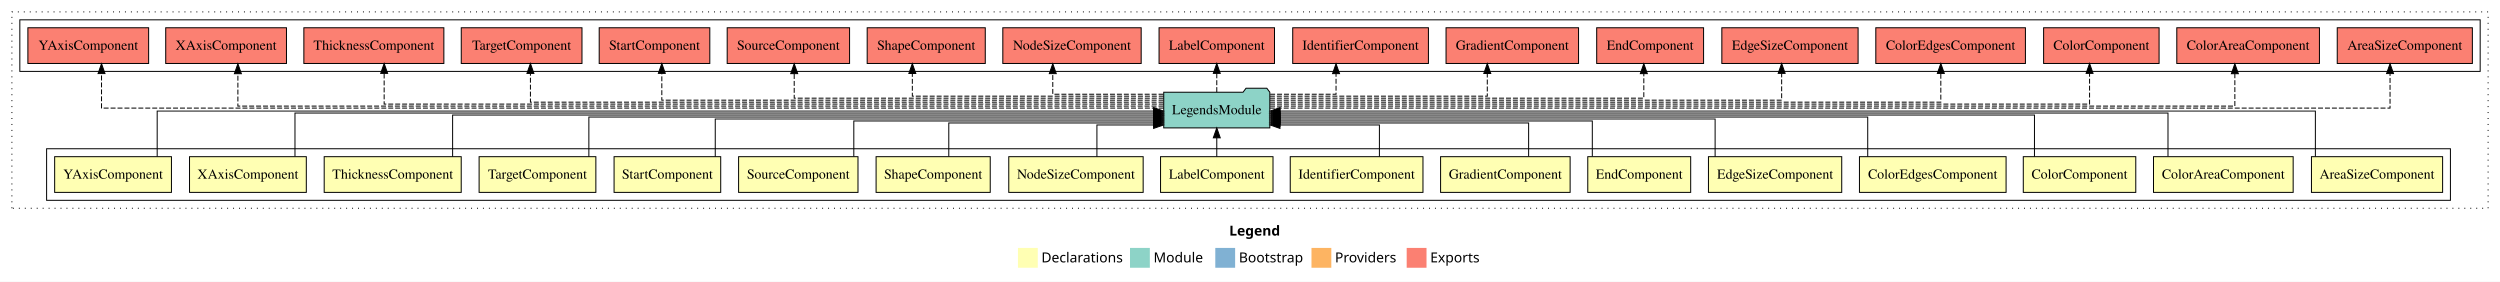
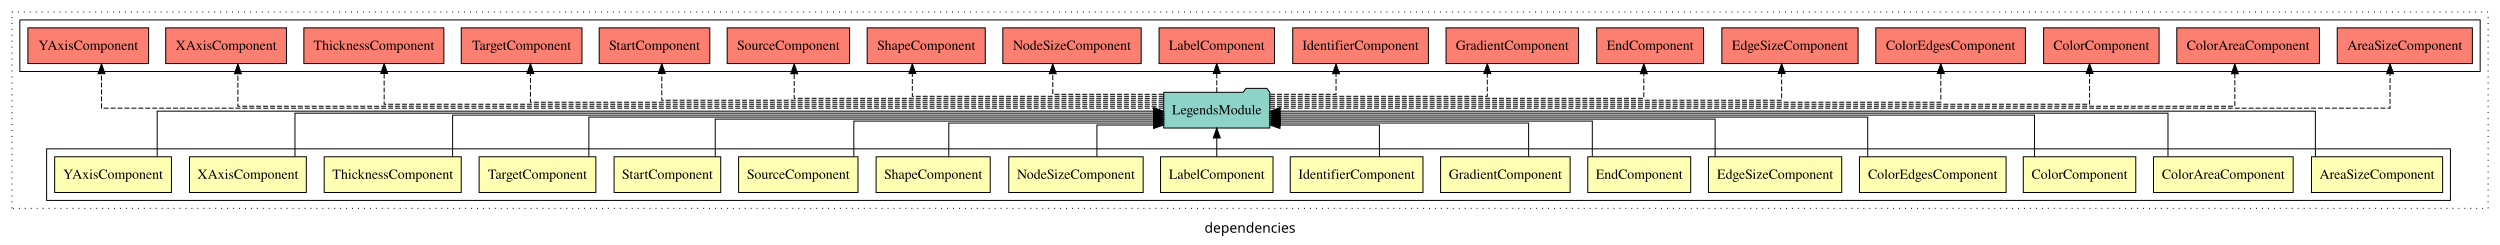
- <svg xmlns="http://www.w3.org/2000/svg" width="2521pt" height="284pt" viewBox="0.00 0.00 2521.00 284.00">
-   <g id="graph0" class="graph" transform="scale(1 1) rotate(0) translate(4 280)">
-     <polygon fill="white" stroke="transparent" points="-4,4 -4,-280 2517,-280 2517,4 -4,4" />
-     <text text-anchor="start" x="1235.51" y="-42.4" font-family="sans-serif" font-weight="bold" font-size="14.00">Legend</text>
-     <polygon fill="#ffffb3" stroke="transparent" points="1022.5,-10 1022.5,-30 1042.5,-30 1042.5,-10 1022.5,-10" />
-     <text text-anchor="start" x="1046.13" y="-15.4" font-family="sans-serif" font-size="14.00">  Declarations</text>
-     <polygon fill="#8dd3c7" stroke="transparent" points="1135.5,-10 1135.5,-30 1155.5,-30 1155.5,-10 1135.5,-10" />
-     <text text-anchor="start" x="1159.23" y="-15.4" font-family="sans-serif" font-size="14.00">  Module</text>
-     <polygon fill="#80b1d3" stroke="transparent" points="1221.5,-10 1221.5,-30 1241.5,-30 1241.5,-10 1221.5,-10" />
-     <text text-anchor="start" x="1245.28" y="-15.4" font-family="sans-serif" font-size="14.00">  Bootstrap</text>
-     <polygon fill="#fdb462" stroke="transparent" points="1318.5,-10 1318.5,-30 1338.5,-30 1338.5,-10 1318.5,-10" />
-     <text text-anchor="start" x="1342.17" y="-15.4" font-family="sans-serif" font-size="14.00">  Providers</text>
-     <polygon fill="#fb8072" stroke="transparent" points="1414.5,-10 1414.5,-30 1434.5,-30 1434.5,-10 1414.5,-10" />
-     <text text-anchor="start" x="1438.23" y="-15.4" font-family="sans-serif" font-size="14.00">  Exports</text>
+ <svg xmlns="http://www.w3.org/2000/svg" width="2521pt" height="247pt" viewBox="0.00 0.00 2521.00 246.80">
+   <g id="graph0" class="graph" transform="scale(1 1) rotate(0) translate(4 242.8)">
+     <polygon fill="white" stroke="transparent" points="-4,4 -4,-242.8 2517,-242.8 2517,4 -4,4" />
+     <text text-anchor="middle" x="1256.5" y="-8.2" font-family="sans-serif" font-size="14.00">dependencies</text>
    <g id="clust1" class="cluster">
-       <polygon fill="none" stroke="black" stroke-dasharray="1,5" points="8,-70 8,-268 2505,-268 2505,-70 8,-70" />
+       <polygon fill="none" stroke="black" stroke-dasharray="1,5" points="8,-32.8 8,-230.8 2505,-230.8 2505,-32.8 8,-32.8" />
+     </g>
+     <g id="clust2" class="cluster">
+       <polygon fill="none" stroke="black" points="43,-40.8 43,-92.8 2467,-92.8 2467,-40.8 43,-40.8" />
    </g>
    <g id="clust21" class="cluster">
-       <polygon fill="none" stroke="black" points="16,-208 16,-260 2497,-260 2497,-208 16,-208" />
-     </g>
-     <g id="clust2" class="cluster">
-       <polygon fill="none" stroke="black" points="43,-78 43,-130 2467,-130 2467,-78 43,-78" />
+       <polygon fill="none" stroke="black" points="16,-170.8 16,-222.8 2497,-222.8 2497,-170.8 16,-170.8" />
    </g>
    <g id="node1" class="node">
-       <polygon fill="#ffffb3" stroke="black" points="2459.13,-122 2326.87,-122 2326.87,-86 2459.13,-86 2459.13,-122" />
-       <text text-anchor="middle" x="2393" y="-99.8" font-family="Times,serif" font-size="14.00">AreaSizeComponent</text>
+       <polygon fill="#ffffb3" stroke="black" points="2459.13,-84.8 2326.87,-84.8 2326.87,-48.8 2459.13,-48.8 2459.13,-84.8" />
+       <text text-anchor="middle" x="2393" y="-62.6" font-family="Times,serif" font-size="14.00">AreaSizeComponent</text>
    </g>
    <g id="node18" class="node">
-       <polygon fill="#8dd3c7" stroke="black" points="1276.48,-187 1273.48,-191 1252.48,-191 1249.48,-187 1169.52,-187 1169.52,-151 1276.48,-151 1276.48,-187" />
-       <text text-anchor="middle" x="1223" y="-164.8" font-family="Times,serif" font-size="14.00">LegendsModule</text>
+       <polygon fill="#8dd3c7" stroke="black" points="1276.48,-149.8 1273.48,-153.8 1252.48,-153.8 1249.48,-149.8 1169.52,-149.8 1169.52,-113.8 1276.48,-113.8 1276.48,-149.8" />
+       <text text-anchor="middle" x="1223" y="-127.6" font-family="Times,serif" font-size="14.00">LegendsModule</text>
    </g>
    <g id="edge1" class="edge">
-       <path fill="none" stroke="black" d="M2330.82,-122.17C2330.82,-141.09 2330.82,-168 2330.82,-168 2330.82,-168 1286.81,-168 1286.81,-168" />
-       <polygon fill="black" stroke="black" points="1286.81,-164.5 1276.81,-168 1286.81,-171.5 1286.81,-164.5" />
+       <path fill="none" stroke="black" d="M2330.82,-84.97C2330.82,-103.89 2330.82,-130.8 2330.82,-130.8 2330.82,-130.8 1286.81,-130.8 1286.81,-130.8" />
+       <polygon fill="black" stroke="black" points="1286.81,-127.3 1276.81,-130.8 1286.81,-134.3 1286.81,-127.3" />
    </g>
    <g id="node2" class="node">
-       <polygon fill="#ffffb3" stroke="black" points="2308.42,-122 2167.58,-122 2167.58,-86 2308.42,-86 2308.42,-122" />
-       <text text-anchor="middle" x="2238" y="-99.8" font-family="Times,serif" font-size="14.00">ColorAreaComponent</text>
+       <polygon fill="#ffffb3" stroke="black" points="2308.42,-84.8 2167.58,-84.8 2167.58,-48.8 2308.42,-48.8 2308.42,-84.8" />
+       <text text-anchor="middle" x="2238" y="-62.6" font-family="Times,serif" font-size="14.00">ColorAreaComponent</text>
    </g>
    <g id="edge2" class="edge">
-       <path fill="none" stroke="black" d="M2182.2,-122.27C2182.2,-140.56 2182.2,-166 2182.2,-166 2182.2,-166 1286.63,-166 1286.63,-166" />
-       <polygon fill="black" stroke="black" points="1286.63,-162.5 1276.63,-166 1286.63,-169.5 1286.63,-162.5" />
+       <path fill="none" stroke="black" d="M2182.2,-85.07C2182.2,-103.36 2182.2,-128.8 2182.2,-128.8 2182.2,-128.8 1286.63,-128.8 1286.63,-128.8" />
+       <polygon fill="black" stroke="black" points="1286.63,-125.3 1276.63,-128.8 1286.63,-132.3 1286.63,-125.3" />
    </g>
    <g id="node3" class="node">
-       <polygon fill="#ffffb3" stroke="black" points="2149.72,-122 2036.28,-122 2036.28,-86 2149.72,-86 2149.72,-122" />
-       <text text-anchor="middle" x="2093" y="-99.8" font-family="Times,serif" font-size="14.00">ColorComponent</text>
+       <polygon fill="#ffffb3" stroke="black" points="2149.72,-84.8 2036.28,-84.8 2036.28,-48.8 2149.72,-48.8 2149.72,-84.8" />
+       <text text-anchor="middle" x="2093" y="-62.6" font-family="Times,serif" font-size="14.00">ColorComponent</text>
    </g>
    <g id="edge3" class="edge">
-       <path fill="none" stroke="black" d="M2047.55,-122C2047.55,-139.68 2047.55,-164 2047.55,-164 2047.55,-164 1286.78,-164 1286.78,-164" />
-       <polygon fill="black" stroke="black" points="1286.78,-160.5 1276.78,-164 1286.78,-167.5 1286.78,-160.5" />
+       <path fill="none" stroke="black" d="M2047.55,-84.8C2047.55,-102.48 2047.55,-126.8 2047.55,-126.8 2047.55,-126.8 1286.78,-126.8 1286.78,-126.8" />
+       <polygon fill="black" stroke="black" points="1286.78,-123.3 1276.78,-126.8 1286.78,-130.3 1286.78,-123.3" />
    </g>
    <g id="node4" class="node">
-       <polygon fill="#ffffb3" stroke="black" points="2018.93,-122 1871.07,-122 1871.07,-86 2018.93,-86 2018.93,-122" />
-       <text text-anchor="middle" x="1945" y="-99.8" font-family="Times,serif" font-size="14.00">ColorEdgesComponent</text>
+       <polygon fill="#ffffb3" stroke="black" points="2018.93,-84.8 1871.07,-84.8 1871.07,-48.8 2018.93,-48.8 2018.93,-84.8" />
+       <text text-anchor="middle" x="1945" y="-62.6" font-family="Times,serif" font-size="14.00">ColorEdgesComponent</text>
    </g>
    <g id="edge4" class="edge">
-       <path fill="none" stroke="black" d="M1879.41,-122.03C1879.41,-139.06 1879.41,-162 1879.41,-162 1879.41,-162 1286.72,-162 1286.72,-162" />
-       <polygon fill="black" stroke="black" points="1286.72,-158.5 1276.72,-162 1286.72,-165.5 1286.72,-158.5" />
+       <path fill="none" stroke="black" d="M1879.41,-84.83C1879.41,-101.86 1879.41,-124.8 1879.41,-124.8 1879.41,-124.8 1286.72,-124.8 1286.72,-124.8" />
+       <polygon fill="black" stroke="black" points="1286.72,-121.3 1276.72,-124.8 1286.72,-128.3 1286.72,-121.3" />
    </g>
    <g id="node5" class="node">
-       <polygon fill="#ffffb3" stroke="black" points="1853.2,-122 1718.8,-122 1718.8,-86 1853.2,-86 1853.2,-122" />
-       <text text-anchor="middle" x="1786" y="-99.8" font-family="Times,serif" font-size="14.00">EdgeSizeComponent</text>
+       <polygon fill="#ffffb3" stroke="black" points="1853.2,-84.8 1718.8,-84.8 1718.8,-48.8 1853.2,-48.8 1853.2,-84.8" />
+       <text text-anchor="middle" x="1786" y="-62.6" font-family="Times,serif" font-size="14.00">EdgeSizeComponent</text>
    </g>
    <g id="edge5" class="edge">
-       <path fill="none" stroke="black" d="M1725.52,-122.03C1725.52,-138.4 1725.52,-160 1725.52,-160 1725.52,-160 1286.78,-160 1286.78,-160" />
-       <polygon fill="black" stroke="black" points="1286.78,-156.5 1276.78,-160 1286.78,-163.5 1286.78,-156.5" />
+       <path fill="none" stroke="black" d="M1725.52,-84.83C1725.52,-101.2 1725.52,-122.8 1725.52,-122.8 1725.52,-122.8 1286.78,-122.8 1286.78,-122.8" />
+       <polygon fill="black" stroke="black" points="1286.78,-119.3 1276.78,-122.8 1286.78,-126.3 1286.78,-119.3" />
    </g>
    <g id="node6" class="node">
-       <polygon fill="#ffffb3" stroke="black" points="1700.89,-122 1597.11,-122 1597.11,-86 1700.89,-86 1700.89,-122" />
-       <text text-anchor="middle" x="1649" y="-99.8" font-family="Times,serif" font-size="14.00">EndComponent</text>
+       <polygon fill="#ffffb3" stroke="black" points="1700.89,-84.8 1597.11,-84.8 1597.11,-48.8 1700.89,-48.8 1700.89,-84.8" />
+       <text text-anchor="middle" x="1649" y="-62.6" font-family="Times,serif" font-size="14.00">EndComponent</text>
    </g>
    <g id="edge6" class="edge">
-       <path fill="none" stroke="black" d="M1601.68,-122.28C1601.68,-137.95 1601.68,-158 1601.68,-158 1601.68,-158 1286.85,-158 1286.85,-158" />
-       <polygon fill="black" stroke="black" points="1286.85,-154.5 1276.85,-158 1286.85,-161.5 1286.85,-154.5" />
+       <path fill="none" stroke="black" d="M1601.68,-85.08C1601.68,-100.75 1601.68,-120.8 1601.68,-120.8 1601.68,-120.8 1286.85,-120.8 1286.85,-120.8" />
+       <polygon fill="black" stroke="black" points="1286.85,-117.3 1276.85,-120.8 1286.85,-124.3 1286.85,-117.3" />
    </g>
    <g id="node7" class="node">
-       <polygon fill="#ffffb3" stroke="black" points="1579.31,-122 1448.69,-122 1448.69,-86 1579.31,-86 1579.31,-122" />
-       <text text-anchor="middle" x="1514" y="-99.8" font-family="Times,serif" font-size="14.00">GradientComponent</text>
+       <polygon fill="#ffffb3" stroke="black" points="1579.31,-84.8 1448.69,-84.8 1448.69,-48.8 1579.31,-48.8 1579.31,-84.8" />
+       <text text-anchor="middle" x="1514" y="-62.6" font-family="Times,serif" font-size="14.00">GradientComponent</text>
    </g>
    <g id="edge7" class="edge">
-       <path fill="none" stroke="black" d="M1537.47,-122.19C1537.47,-137.18 1537.47,-156 1537.47,-156 1537.47,-156 1286.7,-156 1286.7,-156" />
-       <polygon fill="black" stroke="black" points="1286.7,-152.5 1276.7,-156 1286.7,-159.5 1286.7,-152.5" />
+       <path fill="none" stroke="black" d="M1537.47,-84.99C1537.47,-99.98 1537.47,-118.8 1537.47,-118.8 1537.47,-118.8 1286.7,-118.8 1286.7,-118.8" />
+       <polygon fill="black" stroke="black" points="1286.7,-115.3 1276.7,-118.8 1286.7,-122.3 1286.7,-115.3" />
    </g>
    <g id="node8" class="node">
-       <polygon fill="#ffffb3" stroke="black" points="1430.92,-122 1297.08,-122 1297.08,-86 1430.92,-86 1430.92,-122" />
-       <text text-anchor="middle" x="1364" y="-99.8" font-family="Times,serif" font-size="14.00">IdentifierComponent</text>
+       <polygon fill="#ffffb3" stroke="black" points="1430.92,-84.8 1297.08,-84.8 1297.08,-48.8 1430.92,-48.8 1430.92,-84.8" />
+       <text text-anchor="middle" x="1364" y="-62.6" font-family="Times,serif" font-size="14.00">IdentifierComponent</text>
    </g>
    <g id="edge8" class="edge">
-       <path fill="none" stroke="black" d="M1386.99,-122.05C1386.99,-136.37 1386.99,-154 1386.99,-154 1386.99,-154 1286.7,-154 1286.7,-154" />
-       <polygon fill="black" stroke="black" points="1286.7,-150.5 1276.7,-154 1286.7,-157.5 1286.7,-150.5" />
+       <path fill="none" stroke="black" d="M1386.99,-84.85C1386.99,-99.17 1386.99,-116.8 1386.99,-116.8 1386.99,-116.8 1286.7,-116.8 1286.7,-116.8" />
+       <polygon fill="black" stroke="black" points="1286.7,-113.3 1276.7,-116.8 1286.7,-120.3 1286.7,-113.3" />
    </g>
    <g id="node9" class="node">
-       <polygon fill="#ffffb3" stroke="black" points="1279.7,-122 1166.3,-122 1166.3,-86 1279.7,-86 1279.7,-122" />
-       <text text-anchor="middle" x="1223" y="-99.8" font-family="Times,serif" font-size="14.00">LabelComponent</text>
+       <polygon fill="#ffffb3" stroke="black" points="1279.7,-84.8 1166.3,-84.8 1166.3,-48.8 1279.7,-48.8 1279.7,-84.8" />
+       <text text-anchor="middle" x="1223" y="-62.6" font-family="Times,serif" font-size="14.00">LabelComponent</text>
    </g>
    <g id="edge9" class="edge">
-       <path fill="none" stroke="black" d="M1223,-122.11C1223,-122.11 1223,-140.99 1223,-140.99" />
-       <polygon fill="black" stroke="black" points="1219.5,-140.99 1223,-150.99 1226.5,-140.99 1219.5,-140.99" />
+       <path fill="none" stroke="black" d="M1223,-84.91C1223,-84.91 1223,-103.79 1223,-103.79" />
+       <polygon fill="black" stroke="black" points="1219.5,-103.79 1223,-113.79 1226.5,-103.79 1219.5,-103.79" />
    </g>
    <g id="node10" class="node">
-       <polygon fill="#ffffb3" stroke="black" points="1148.76,-122 1013.24,-122 1013.24,-86 1148.76,-86 1148.76,-122" />
-       <text text-anchor="middle" x="1081" y="-99.8" font-family="Times,serif" font-size="14.00">NodeSizeComponent</text>
+       <polygon fill="#ffffb3" stroke="black" points="1148.76,-84.8 1013.24,-84.8 1013.24,-48.8 1148.76,-48.8 1148.76,-84.8" />
+       <text text-anchor="middle" x="1081" y="-62.6" font-family="Times,serif" font-size="14.00">NodeSizeComponent</text>
    </g>
    <g id="edge10" class="edge">
-       <path fill="none" stroke="black" d="M1102.13,-122.05C1102.13,-136.37 1102.13,-154 1102.13,-154 1102.13,-154 1159.28,-154 1159.28,-154" />
-       <polygon fill="black" stroke="black" points="1159.28,-157.5 1169.28,-154 1159.28,-150.5 1159.28,-157.5" />
+       <path fill="none" stroke="black" d="M1102.13,-84.85C1102.13,-99.17 1102.13,-116.8 1102.13,-116.8 1102.13,-116.8 1159.28,-116.8 1159.28,-116.8" />
+       <polygon fill="black" stroke="black" points="1159.28,-120.3 1169.28,-116.8 1159.28,-113.3 1159.28,-120.3" />
    </g>
    <g id="node11" class="node">
-       <polygon fill="#ffffb3" stroke="black" points="994.55,-122 879.45,-122 879.45,-86 994.55,-86 994.55,-122" />
-       <text text-anchor="middle" x="937" y="-99.8" font-family="Times,serif" font-size="14.00">ShapeComponent</text>
+       <polygon fill="#ffffb3" stroke="black" points="994.55,-84.8 879.45,-84.8 879.45,-48.8 994.55,-48.8 994.55,-84.8" />
+       <text text-anchor="middle" x="937" y="-62.6" font-family="Times,serif" font-size="14.00">ShapeComponent</text>
    </g>
    <g id="edge11" class="edge">
-       <path fill="none" stroke="black" d="M952.76,-122.19C952.76,-137.18 952.76,-156 952.76,-156 952.76,-156 1159.29,-156 1159.29,-156" />
-       <polygon fill="black" stroke="black" points="1159.29,-159.5 1169.29,-156 1159.29,-152.5 1159.29,-159.5" />
+       <path fill="none" stroke="black" d="M952.76,-84.99C952.76,-99.98 952.76,-118.8 952.76,-118.8 952.76,-118.8 1159.29,-118.8 1159.29,-118.8" />
+       <polygon fill="black" stroke="black" points="1159.29,-122.3 1169.29,-118.8 1159.29,-115.3 1159.29,-122.3" />
    </g>
    <g id="node12" class="node">
-       <polygon fill="#ffffb3" stroke="black" points="861.2,-122 740.8,-122 740.8,-86 861.2,-86 861.2,-122" />
-       <text text-anchor="middle" x="801" y="-99.8" font-family="Times,serif" font-size="14.00">SourceComponent</text>
+       <polygon fill="#ffffb3" stroke="black" points="861.2,-84.8 740.8,-84.8 740.8,-48.8 861.2,-48.8 861.2,-84.8" />
+       <text text-anchor="middle" x="801" y="-62.6" font-family="Times,serif" font-size="14.00">SourceComponent</text>
    </g>
    <g id="edge12" class="edge">
-       <path fill="none" stroke="black" d="M856.98,-122.28C856.98,-137.95 856.98,-158 856.98,-158 856.98,-158 1159.39,-158 1159.39,-158" />
-       <polygon fill="black" stroke="black" points="1159.39,-161.5 1169.39,-158 1159.39,-154.5 1159.39,-161.5" />
+       <path fill="none" stroke="black" d="M856.98,-85.08C856.98,-100.75 856.98,-120.8 856.98,-120.8 856.98,-120.8 1159.39,-120.8 1159.39,-120.8" />
+       <polygon fill="black" stroke="black" points="1159.39,-124.3 1169.39,-120.8 1159.39,-117.3 1159.39,-124.3" />
    </g>
    <g id="node13" class="node">
-       <polygon fill="#ffffb3" stroke="black" points="722.77,-122 615.23,-122 615.23,-86 722.77,-86 722.77,-122" />
-       <text text-anchor="middle" x="669" y="-99.8" font-family="Times,serif" font-size="14.00">StartComponent</text>
+       <polygon fill="#ffffb3" stroke="black" points="722.77,-84.8 615.23,-84.8 615.23,-48.8 722.77,-48.8 722.77,-84.8" />
+       <text text-anchor="middle" x="669" y="-62.6" font-family="Times,serif" font-size="14.00">StartComponent</text>
    </g>
    <g id="edge13" class="edge">
-       <path fill="none" stroke="black" d="M717.26,-122.03C717.26,-138.4 717.26,-160 717.26,-160 717.26,-160 1159.36,-160 1159.36,-160" />
-       <polygon fill="black" stroke="black" points="1159.36,-163.5 1169.36,-160 1159.36,-156.5 1159.36,-163.5" />
+       <path fill="none" stroke="black" d="M717.26,-84.83C717.26,-101.2 717.26,-122.8 717.26,-122.8 717.26,-122.8 1159.36,-122.8 1159.36,-122.8" />
+       <polygon fill="black" stroke="black" points="1159.36,-126.3 1169.36,-122.8 1159.36,-119.3 1159.36,-126.3" />
    </g>
    <g id="node14" class="node">
-       <polygon fill="#ffffb3" stroke="black" points="596.87,-122 479.13,-122 479.13,-86 596.87,-86 596.87,-122" />
-       <text text-anchor="middle" x="538" y="-99.8" font-family="Times,serif" font-size="14.00">TargetComponent</text>
+       <polygon fill="#ffffb3" stroke="black" points="596.87,-84.8 479.13,-84.8 479.13,-48.8 596.87,-48.8 596.87,-84.8" />
+       <text text-anchor="middle" x="538" y="-62.6" font-family="Times,serif" font-size="14.00">TargetComponent</text>
    </g>
    <g id="edge14" class="edge">
-       <path fill="none" stroke="black" d="M589.81,-122.03C589.81,-139.06 589.81,-162 589.81,-162 589.81,-162 1159.29,-162 1159.29,-162" />
-       <polygon fill="black" stroke="black" points="1159.29,-165.5 1169.29,-162 1159.29,-158.5 1159.29,-165.5" />
+       <path fill="none" stroke="black" d="M589.81,-84.83C589.81,-101.86 589.81,-124.8 589.81,-124.8 589.81,-124.8 1159.29,-124.8 1159.29,-124.8" />
+       <polygon fill="black" stroke="black" points="1159.29,-128.3 1169.29,-124.8 1159.29,-121.3 1159.29,-128.3" />
    </g>
    <g id="node15" class="node">
-       <polygon fill="#ffffb3" stroke="black" points="461.09,-122 322.91,-122 322.91,-86 461.09,-86 461.09,-122" />
-       <text text-anchor="middle" x="392" y="-99.8" font-family="Times,serif" font-size="14.00">ThicknessComponent</text>
+       <polygon fill="#ffffb3" stroke="black" points="461.09,-84.8 322.91,-84.8 322.91,-48.8 461.09,-48.8 461.09,-84.8" />
+       <text text-anchor="middle" x="392" y="-62.6" font-family="Times,serif" font-size="14.00">ThicknessComponent</text>
    </g>
    <g id="edge15" class="edge">
-       <path fill="none" stroke="black" d="M452.42,-122C452.42,-139.68 452.42,-164 452.42,-164 452.42,-164 1159.43,-164 1159.43,-164" />
-       <polygon fill="black" stroke="black" points="1159.43,-167.5 1169.43,-164 1159.43,-160.5 1159.43,-167.5" />
+       <path fill="none" stroke="black" d="M452.42,-84.8C452.42,-102.48 452.42,-126.8 452.42,-126.8 452.42,-126.8 1159.43,-126.8 1159.43,-126.8" />
+       <polygon fill="black" stroke="black" points="1159.43,-130.3 1169.43,-126.8 1159.43,-123.3 1159.43,-130.3" />
    </g>
    <g id="node16" class="node">
-       <polygon fill="#ffffb3" stroke="black" points="304.88,-122 187.12,-122 187.12,-86 304.88,-86 304.88,-122" />
-       <text text-anchor="middle" x="246" y="-99.8" font-family="Times,serif" font-size="14.00">XAxisComponent</text>
+       <polygon fill="#ffffb3" stroke="black" points="304.88,-84.8 187.12,-84.8 187.12,-48.8 304.88,-48.8 304.88,-84.8" />
+       <text text-anchor="middle" x="246" y="-62.6" font-family="Times,serif" font-size="14.00">XAxisComponent</text>
    </g>
    <g id="edge16" class="edge">
-       <path fill="none" stroke="black" d="M293.45,-122.27C293.45,-140.56 293.45,-166 293.45,-166 293.45,-166 1159.35,-166 1159.35,-166" />
-       <polygon fill="black" stroke="black" points="1159.35,-169.5 1169.35,-166 1159.35,-162.5 1159.35,-169.5" />
+       <path fill="none" stroke="black" d="M293.45,-85.07C293.45,-103.36 293.45,-128.8 293.45,-128.8 293.45,-128.8 1159.35,-128.8 1159.35,-128.8" />
+       <polygon fill="black" stroke="black" points="1159.35,-132.3 1169.35,-128.8 1159.35,-125.3 1159.35,-132.3" />
    </g>
    <g id="node17" class="node">
-       <polygon fill="#ffffb3" stroke="black" points="168.88,-122 51.12,-122 51.12,-86 168.88,-86 168.88,-122" />
-       <text text-anchor="middle" x="110" y="-99.8" font-family="Times,serif" font-size="14.00">YAxisComponent</text>
+       <polygon fill="#ffffb3" stroke="black" points="168.88,-84.8 51.12,-84.8 51.12,-48.8 168.88,-48.8 168.88,-84.8" />
+       <text text-anchor="middle" x="110" y="-62.6" font-family="Times,serif" font-size="14.00">YAxisComponent</text>
    </g>
    <g id="edge17" class="edge">
-       <path fill="none" stroke="black" d="M154.5,-122.17C154.5,-141.09 154.5,-168 154.5,-168 154.5,-168 1159.28,-168 1159.28,-168" />
-       <polygon fill="black" stroke="black" points="1159.28,-171.5 1169.28,-168 1159.28,-164.5 1159.28,-171.5" />
+       <path fill="none" stroke="black" d="M154.5,-84.97C154.5,-103.89 154.5,-130.8 154.5,-130.8 154.5,-130.8 1159.28,-130.8 1159.28,-130.8" />
+       <polygon fill="black" stroke="black" points="1159.28,-134.3 1169.28,-130.8 1159.28,-127.3 1159.28,-134.3" />
    </g>
    <g id="node19" class="node">
-       <polygon fill="#fb8072" stroke="black" points="2489.13,-252 2352.87,-252 2352.87,-216 2489.13,-216 2489.13,-252" />
-       <text text-anchor="middle" x="2421" y="-229.8" font-family="Times,serif" font-size="14.00">AreaSizeComponent </text>
+       <polygon fill="#fb8072" stroke="black" points="2489.13,-214.8 2352.87,-214.8 2352.87,-178.8 2489.13,-178.8 2489.13,-214.8" />
+       <text text-anchor="middle" x="2421" y="-192.6" font-family="Times,serif" font-size="14.00">AreaSizeComponent </text>
    </g>
    <g id="edge18" class="edge">
-       <path fill="none" stroke="black" stroke-dasharray="5,2" d="M1276.52,-171C1507.36,-171 2406.12,-171 2406.12,-171 2406.12,-171 2406.12,-205.78 2406.12,-205.78" />
-       <polygon fill="black" stroke="black" points="2402.63,-205.78 2406.12,-215.78 2409.63,-205.78 2402.63,-205.78" />
+       <path fill="none" stroke="black" stroke-dasharray="5,2" d="M1276.52,-133.8C1507.36,-133.8 2406.12,-133.8 2406.12,-133.8 2406.12,-133.8 2406.12,-168.58 2406.12,-168.58" />
+       <polygon fill="black" stroke="black" points="2402.63,-168.58 2406.12,-178.58 2409.63,-168.58 2402.63,-168.58" />
    </g>
    <g id="node20" class="node">
-       <polygon fill="#fb8072" stroke="black" points="2334.92,-252 2191.08,-252 2191.08,-216 2334.92,-216 2334.92,-252" />
-       <text text-anchor="middle" x="2263" y="-229.8" font-family="Times,serif" font-size="14.00">ColorAreaComponent </text>
+       <polygon fill="#fb8072" stroke="black" points="2334.92,-214.8 2191.08,-214.8 2191.08,-178.8 2334.92,-178.8 2334.92,-214.8" />
+       <text text-anchor="middle" x="2263" y="-192.6" font-family="Times,serif" font-size="14.00">ColorAreaComponent </text>
    </g>
    <g id="edge19" class="edge">
-       <path fill="none" stroke="black" stroke-dasharray="5,2" d="M1276.75,-173C1487.99,-173 2249.62,-173 2249.62,-173 2249.62,-173 2249.62,-205.7 2249.62,-205.7" />
-       <polygon fill="black" stroke="black" points="2246.13,-205.7 2249.62,-215.7 2253.13,-205.7 2246.13,-205.7" />
+       <path fill="none" stroke="black" stroke-dasharray="5,2" d="M1276.75,-135.8C1487.99,-135.8 2249.62,-135.8 2249.62,-135.8 2249.62,-135.8 2249.62,-168.5 2249.62,-168.5" />
+       <polygon fill="black" stroke="black" points="2246.13,-168.5 2249.62,-178.5 2253.13,-168.5 2246.13,-168.5" />
    </g>
    <g id="node21" class="node">
-       <polygon fill="#fb8072" stroke="black" points="2173.22,-252 2056.78,-252 2056.78,-216 2173.22,-216 2173.22,-252" />
-       <text text-anchor="middle" x="2115" y="-229.8" font-family="Times,serif" font-size="14.00">ColorComponent </text>
+       <polygon fill="#fb8072" stroke="black" points="2173.22,-214.8 2056.78,-214.8 2056.78,-178.8 2173.22,-178.8 2173.22,-214.8" />
+       <text text-anchor="middle" x="2115" y="-192.6" font-family="Times,serif" font-size="14.00">ColorComponent </text>
    </g>
    <g id="edge20" class="edge">
-       <path fill="none" stroke="black" stroke-dasharray="5,2" d="M1276.73,-175C1467.82,-175 2103.12,-175 2103.12,-175 2103.12,-175 2103.12,-205.98 2103.12,-205.98" />
-       <polygon fill="black" stroke="black" points="2099.63,-205.98 2103.12,-215.98 2106.63,-205.98 2099.63,-205.98" />
+       <path fill="none" stroke="black" stroke-dasharray="5,2" d="M1276.73,-137.8C1467.82,-137.8 2103.12,-137.8 2103.12,-137.8 2103.12,-137.8 2103.12,-168.78 2103.12,-168.78" />
+       <polygon fill="black" stroke="black" points="2099.63,-168.78 2103.12,-178.78 2106.63,-168.78 2099.63,-168.78" />
    </g>
    <g id="node22" class="node">
-       <polygon fill="#fb8072" stroke="black" points="2038.43,-252 1887.57,-252 1887.57,-216 2038.43,-216 2038.43,-252" />
-       <text text-anchor="middle" x="1963" y="-229.8" font-family="Times,serif" font-size="14.00">ColorEdgesComponent </text>
+       <polygon fill="#fb8072" stroke="black" points="2038.43,-214.8 1887.57,-214.8 1887.57,-178.8 2038.43,-178.8 2038.43,-214.8" />
+       <text text-anchor="middle" x="1963" y="-192.6" font-family="Times,serif" font-size="14.00">ColorEdgesComponent </text>
    </g>
    <g id="edge21" class="edge">
-       <path fill="none" stroke="black" stroke-dasharray="5,2" d="M1276.69,-177C1445.3,-177 1953.12,-177 1953.12,-177 1953.12,-177 1953.12,-205.96 1953.12,-205.96" />
-       <polygon fill="black" stroke="black" points="1949.63,-205.96 1953.12,-215.96 1956.63,-205.96 1949.63,-205.96" />
+       <path fill="none" stroke="black" stroke-dasharray="5,2" d="M1276.69,-139.8C1445.3,-139.8 1953.12,-139.8 1953.12,-139.8 1953.12,-139.8 1953.12,-168.76 1953.12,-168.76" />
+       <polygon fill="black" stroke="black" points="1949.63,-168.76 1953.12,-178.76 1956.63,-168.76 1949.63,-168.76" />
    </g>
    <g id="node23" class="node">
-       <polygon fill="#fb8072" stroke="black" points="1869.7,-252 1732.3,-252 1732.3,-216 1869.7,-216 1869.7,-252" />
-       <text text-anchor="middle" x="1801" y="-229.8" font-family="Times,serif" font-size="14.00">EdgeSizeComponent </text>
+       <polygon fill="#fb8072" stroke="black" points="1869.7,-214.8 1732.3,-214.8 1732.3,-178.8 1869.7,-178.8 1869.7,-214.8" />
+       <text text-anchor="middle" x="1801" y="-192.6" font-family="Times,serif" font-size="14.00">EdgeSizeComponent </text>
    </g>
    <g id="edge22" class="edge">
-       <path fill="none" stroke="black" stroke-dasharray="5,2" d="M1276.59,-179C1418.39,-179 1792.62,-179 1792.62,-179 1792.62,-179 1792.62,-205.99 1792.62,-205.99" />
-       <polygon fill="black" stroke="black" points="1789.13,-205.99 1792.62,-215.99 1796.13,-205.99 1789.13,-205.99" />
+       <path fill="none" stroke="black" stroke-dasharray="5,2" d="M1276.59,-141.8C1418.39,-141.8 1792.62,-141.8 1792.62,-141.8 1792.62,-141.8 1792.62,-168.79 1792.62,-168.79" />
+       <polygon fill="black" stroke="black" points="1789.13,-168.79 1792.62,-178.79 1796.13,-168.79 1789.13,-168.79" />
    </g>
    <g id="node24" class="node">
-       <polygon fill="#fb8072" stroke="black" points="1713.89,-252 1606.11,-252 1606.11,-216 1713.89,-216 1713.89,-252" />
-       <text text-anchor="middle" x="1660" y="-229.8" font-family="Times,serif" font-size="14.00">EndComponent </text>
+       <polygon fill="#fb8072" stroke="black" points="1713.89,-214.8 1606.11,-214.8 1606.11,-178.8 1713.89,-178.8 1713.89,-214.8" />
+       <text text-anchor="middle" x="1660" y="-192.6" font-family="Times,serif" font-size="14.00">EndComponent </text>
    </g>
    <g id="edge23" class="edge">
-       <path fill="none" stroke="black" stroke-dasharray="5,2" d="M1276.67,-181C1392.1,-181 1653.62,-181 1653.62,-181 1653.62,-181 1653.62,-205.76 1653.62,-205.76" />
-       <polygon fill="black" stroke="black" points="1650.13,-205.76 1653.62,-215.76 1657.13,-205.76 1650.13,-205.76" />
+       <path fill="none" stroke="black" stroke-dasharray="5,2" d="M1276.67,-143.8C1392.1,-143.8 1653.62,-143.8 1653.62,-143.8 1653.62,-143.8 1653.62,-168.56 1653.62,-168.56" />
+       <polygon fill="black" stroke="black" points="1650.13,-168.56 1653.62,-178.56 1657.13,-168.56 1650.13,-168.56" />
    </g>
    <g id="node25" class="node">
-       <polygon fill="#fb8072" stroke="black" points="1587.81,-252 1454.19,-252 1454.19,-216 1587.81,-216 1587.81,-252" />
-       <text text-anchor="middle" x="1521" y="-229.8" font-family="Times,serif" font-size="14.00">GradientComponent </text>
+       <polygon fill="#fb8072" stroke="black" points="1587.81,-214.8 1454.19,-214.8 1454.19,-178.8 1587.81,-178.8 1587.81,-214.8" />
+       <text text-anchor="middle" x="1521" y="-192.6" font-family="Times,serif" font-size="14.00">GradientComponent </text>
    </g>
    <g id="edge24" class="edge">
-       <path fill="none" stroke="black" stroke-dasharray="5,2" d="M1276.57,-183C1356.01,-183 1495.78,-183 1495.78,-183 1495.78,-183 1495.78,-205.88 1495.78,-205.88" />
-       <polygon fill="black" stroke="black" points="1492.28,-205.88 1495.78,-215.88 1499.28,-205.88 1492.28,-205.88" />
+       <path fill="none" stroke="black" stroke-dasharray="5,2" d="M1276.57,-145.8C1356.01,-145.8 1495.78,-145.8 1495.78,-145.8 1495.78,-145.8 1495.78,-168.68 1495.78,-168.68" />
+       <polygon fill="black" stroke="black" points="1492.28,-168.68 1495.78,-178.68 1499.28,-168.68 1492.28,-168.68" />
    </g>
    <g id="node26" class="node">
-       <polygon fill="#fb8072" stroke="black" points="1436.42,-252 1299.58,-252 1299.58,-216 1436.42,-216 1436.42,-252" />
-       <text text-anchor="middle" x="1368" y="-229.8" font-family="Times,serif" font-size="14.00">IdentifierComponent </text>
+       <polygon fill="#fb8072" stroke="black" points="1436.42,-214.8 1299.58,-214.8 1299.58,-178.8 1436.42,-178.8 1436.42,-214.8" />
+       <text text-anchor="middle" x="1368" y="-192.6" font-family="Times,serif" font-size="14.00">IdentifierComponent </text>
    </g>
    <g id="edge25" class="edge">
-       <path fill="none" stroke="black" stroke-dasharray="5,2" d="M1276.8,-185C1308.82,-185 1343.26,-185 1343.26,-185 1343.26,-185 1343.26,-205.75 1343.26,-205.75" />
-       <polygon fill="black" stroke="black" points="1339.76,-205.75 1343.26,-215.75 1346.76,-205.75 1339.76,-205.75" />
+       <path fill="none" stroke="black" stroke-dasharray="5,2" d="M1276.8,-147.8C1308.82,-147.8 1343.26,-147.8 1343.26,-147.8 1343.26,-147.8 1343.26,-168.55 1343.26,-168.55" />
+       <polygon fill="black" stroke="black" points="1339.76,-168.55 1343.26,-178.55 1346.76,-168.55 1339.76,-168.55" />
    </g>
    <g id="node27" class="node">
-       <polygon fill="#fb8072" stroke="black" points="1281.21,-252 1164.79,-252 1164.79,-216 1281.21,-216 1281.21,-252" />
-       <text text-anchor="middle" x="1223" y="-229.8" font-family="Times,serif" font-size="14.00">LabelComponent </text>
+       <polygon fill="#fb8072" stroke="black" points="1281.21,-214.8 1164.79,-214.8 1164.79,-178.8 1281.21,-178.8 1281.21,-214.8" />
+       <text text-anchor="middle" x="1223" y="-192.6" font-family="Times,serif" font-size="14.00">LabelComponent </text>
    </g>
    <g id="edge26" class="edge">
-       <path fill="none" stroke="black" stroke-dasharray="5,2" d="M1223,-187.11C1223,-187.11 1223,-205.99 1223,-205.99" />
-       <polygon fill="black" stroke="black" points="1219.5,-205.99 1223,-215.99 1226.5,-205.99 1219.5,-205.99" />
+       <path fill="none" stroke="black" stroke-dasharray="5,2" d="M1223,-149.91C1223,-149.91 1223,-168.79 1223,-168.79" />
+       <polygon fill="black" stroke="black" points="1219.5,-168.79 1223,-178.79 1226.5,-168.79 1219.5,-168.79" />
    </g>
    <g id="node28" class="node">
-       <polygon fill="#fb8072" stroke="black" points="1146.76,-252 1007.24,-252 1007.24,-216 1146.76,-216 1146.76,-252" />
-       <text text-anchor="middle" x="1077" y="-229.8" font-family="Times,serif" font-size="14.00">NodeSizeComponent </text>
+       <polygon fill="#fb8072" stroke="black" points="1146.76,-214.8 1007.24,-214.8 1007.24,-178.8 1146.76,-178.8 1146.76,-214.8" />
+       <text text-anchor="middle" x="1077" y="-192.6" font-family="Times,serif" font-size="14.00">NodeSizeComponent </text>
    </g>
    <g id="edge27" class="edge">
-       <path fill="none" stroke="black" stroke-dasharray="5,2" d="M1169.31,-185C1121.02,-185 1057.62,-185 1057.62,-185 1057.62,-185 1057.62,-205.75 1057.62,-205.75" />
-       <polygon fill="black" stroke="black" points="1054.12,-205.75 1057.62,-215.75 1061.12,-205.75 1054.12,-205.75" />
+       <path fill="none" stroke="black" stroke-dasharray="5,2" d="M1169.31,-147.8C1121.02,-147.8 1057.62,-147.8 1057.62,-147.8 1057.62,-147.8 1057.62,-168.55 1057.62,-168.55" />
+       <polygon fill="black" stroke="black" points="1054.12,-168.55 1057.62,-178.55 1061.12,-168.55 1054.12,-168.55" />
    </g>
    <g id="node29" class="node">
-       <polygon fill="#fb8072" stroke="black" points="989.54,-252 870.46,-252 870.46,-216 989.54,-216 989.54,-252" />
-       <text text-anchor="middle" x="930" y="-229.8" font-family="Times,serif" font-size="14.00">ShapeComponent </text>
+       <polygon fill="#fb8072" stroke="black" points="989.54,-214.8 870.46,-214.8 870.46,-178.8 989.54,-178.8 989.54,-214.8" />
+       <text text-anchor="middle" x="930" y="-192.6" font-family="Times,serif" font-size="14.00">ShapeComponent </text>
    </g>
    <g id="edge28" class="edge">
-       <path fill="none" stroke="black" stroke-dasharray="5,2" d="M1169.52,-183C1081.56,-183 915.99,-183 915.99,-183 915.99,-183 915.99,-205.88 915.99,-205.88" />
-       <polygon fill="black" stroke="black" points="912.49,-205.88 915.99,-215.88 919.49,-205.88 912.49,-205.88" />
+       <path fill="none" stroke="black" stroke-dasharray="5,2" d="M1169.52,-145.8C1081.56,-145.8 915.99,-145.8 915.99,-145.8 915.99,-145.8 915.99,-168.68 915.99,-168.68" />
+       <polygon fill="black" stroke="black" points="912.49,-168.68 915.99,-178.68 919.49,-168.68 912.49,-168.68" />
    </g>
    <g id="node30" class="node">
-       <polygon fill="#fb8072" stroke="black" points="852.71,-252 729.29,-252 729.29,-216 852.71,-216 852.71,-252" />
-       <text text-anchor="middle" x="791" y="-229.8" font-family="Times,serif" font-size="14.00">SourceComponent </text>
+       <polygon fill="#fb8072" stroke="black" points="852.71,-214.8 729.29,-214.8 729.29,-178.8 852.71,-178.8 852.71,-214.8" />
+       <text text-anchor="middle" x="791" y="-192.6" font-family="Times,serif" font-size="14.00">SourceComponent </text>
    </g>
    <g id="edge29" class="edge">
-       <path fill="none" stroke="black" stroke-dasharray="5,2" d="M1169.46,-181C1055.01,-181 796.88,-181 796.88,-181 796.88,-181 796.88,-205.76 796.88,-205.76" />
-       <polygon fill="black" stroke="black" points="793.38,-205.76 796.88,-215.76 800.38,-205.76 793.38,-205.76" />
+       <path fill="none" stroke="black" stroke-dasharray="5,2" d="M1169.46,-143.8C1055.01,-143.8 796.88,-143.8 796.88,-143.8 796.88,-143.8 796.88,-168.56 796.88,-168.56" />
+       <polygon fill="black" stroke="black" points="793.38,-168.56 796.88,-178.56 800.38,-168.56 793.38,-168.56" />
    </g>
    <g id="node31" class="node">
-       <polygon fill="#fb8072" stroke="black" points="711.77,-252 600.23,-252 600.23,-216 711.77,-216 711.77,-252" />
-       <text text-anchor="middle" x="656" y="-229.8" font-family="Times,serif" font-size="14.00">StartComponent </text>
+       <polygon fill="#fb8072" stroke="black" points="711.77,-214.8 600.23,-214.8 600.23,-178.8 711.77,-178.8 711.77,-214.8" />
+       <text text-anchor="middle" x="656" y="-192.6" font-family="Times,serif" font-size="14.00">StartComponent </text>
    </g>
    <g id="edge30" class="edge">
-       <path fill="none" stroke="black" stroke-dasharray="5,2" d="M1169.34,-179C1029.27,-179 663.38,-179 663.38,-179 663.38,-179 663.38,-205.99 663.38,-205.99" />
-       <polygon fill="black" stroke="black" points="659.88,-205.99 663.38,-215.99 666.88,-205.99 659.88,-205.99" />
+       <path fill="none" stroke="black" stroke-dasharray="5,2" d="M1169.34,-141.8C1029.27,-141.8 663.38,-141.8 663.38,-141.8 663.38,-141.8 663.38,-168.79 663.38,-168.79" />
+       <polygon fill="black" stroke="black" points="659.88,-168.79 663.38,-178.79 666.88,-168.79 659.88,-168.79" />
    </g>
    <g id="node32" class="node">
-       <polygon fill="#fb8072" stroke="black" points="582.87,-252 461.13,-252 461.13,-216 582.87,-216 582.87,-252" />
-       <text text-anchor="middle" x="522" y="-229.8" font-family="Times,serif" font-size="14.00">TargetComponent </text>
+       <polygon fill="#fb8072" stroke="black" points="582.87,-214.8 461.13,-214.8 461.13,-178.8 582.87,-178.8 582.87,-214.8" />
+       <text text-anchor="middle" x="522" y="-192.6" font-family="Times,serif" font-size="14.00">TargetComponent </text>
    </g>
    <g id="edge31" class="edge">
-       <path fill="none" stroke="black" stroke-dasharray="5,2" d="M1169.27,-177C1006.65,-177 530.88,-177 530.88,-177 530.88,-177 530.88,-205.96 530.88,-205.96" />
-       <polygon fill="black" stroke="black" points="527.38,-205.96 530.88,-215.96 534.38,-205.96 527.38,-205.96" />
+       <path fill="none" stroke="black" stroke-dasharray="5,2" d="M1169.27,-139.8C1006.65,-139.8 530.88,-139.8 530.88,-139.8 530.88,-139.8 530.88,-168.76 530.88,-168.76" />
+       <polygon fill="black" stroke="black" points="527.38,-168.76 530.88,-178.76 534.38,-168.76 527.38,-168.76" />
    </g>
    <g id="node33" class="node">
-       <polygon fill="#fb8072" stroke="black" points="443.59,-252 302.41,-252 302.41,-216 443.59,-216 443.59,-252" />
-       <text text-anchor="middle" x="373" y="-229.8" font-family="Times,serif" font-size="14.00">ThicknessComponent </text>
+       <polygon fill="#fb8072" stroke="black" points="443.59,-214.8 302.41,-214.8 302.41,-178.8 443.59,-178.8 443.59,-214.8" />
+       <text text-anchor="middle" x="373" y="-192.6" font-family="Times,serif" font-size="14.00">ThicknessComponent </text>
    </g>
    <g id="edge32" class="edge">
-       <path fill="none" stroke="black" stroke-dasharray="5,2" d="M1169.52,-175C984.58,-175 383.38,-175 383.38,-175 383.38,-175 383.38,-205.98 383.38,-205.98" />
-       <polygon fill="black" stroke="black" points="379.88,-205.98 383.38,-215.98 386.88,-205.98 379.88,-205.98" />
+       <path fill="none" stroke="black" stroke-dasharray="5,2" d="M1169.52,-137.8C984.58,-137.8 383.38,-137.8 383.38,-137.8 383.38,-137.8 383.38,-168.78 383.38,-168.78" />
+       <polygon fill="black" stroke="black" points="379.88,-168.78 383.38,-178.78 386.88,-168.78 379.88,-168.78" />
    </g>
    <g id="node34" class="node">
-       <polygon fill="#fb8072" stroke="black" points="284.88,-252 163.12,-252 163.12,-216 284.88,-216 284.88,-252" />
-       <text text-anchor="middle" x="224" y="-229.8" font-family="Times,serif" font-size="14.00">XAxisComponent </text>
+       <polygon fill="#fb8072" stroke="black" points="284.88,-214.8 163.12,-214.8 163.12,-178.8 284.88,-178.8 284.88,-214.8" />
+       <text text-anchor="middle" x="224" y="-192.6" font-family="Times,serif" font-size="14.00">XAxisComponent </text>
    </g>
    <g id="edge33" class="edge">
-       <path fill="none" stroke="black" stroke-dasharray="5,2" d="M1169.23,-173C963.24,-173 235.88,-173 235.88,-173 235.88,-173 235.88,-205.7 235.88,-205.7" />
-       <polygon fill="black" stroke="black" points="232.38,-205.7 235.88,-215.7 239.38,-205.7 232.38,-205.7" />
+       <path fill="none" stroke="black" stroke-dasharray="5,2" d="M1169.23,-135.8C963.24,-135.8 235.88,-135.8 235.88,-135.8 235.88,-135.8 235.88,-168.5 235.88,-168.5" />
+       <polygon fill="black" stroke="black" points="232.38,-168.5 235.88,-178.5 239.38,-168.5 232.38,-168.5" />
    </g>
    <g id="node35" class="node">
-       <polygon fill="#fb8072" stroke="black" points="145.88,-252 24.12,-252 24.12,-216 145.88,-216 145.88,-252" />
-       <text text-anchor="middle" x="85" y="-229.8" font-family="Times,serif" font-size="14.00">YAxisComponent </text>
+       <polygon fill="#fb8072" stroke="black" points="145.88,-214.8 24.12,-214.8 24.12,-178.8 145.88,-178.8 145.88,-214.8" />
+       <text text-anchor="middle" x="85" y="-192.6" font-family="Times,serif" font-size="14.00">YAxisComponent </text>
    </g>
    <g id="edge34" class="edge">
-       <path fill="none" stroke="black" stroke-dasharray="5,2" d="M1169.51,-171C946.01,-171 98.38,-171 98.38,-171 98.38,-171 98.38,-205.78 98.38,-205.78" />
-       <polygon fill="black" stroke="black" points="94.88,-205.78 98.38,-215.78 101.88,-205.78 94.88,-205.78" />
+       <path fill="none" stroke="black" stroke-dasharray="5,2" d="M1169.51,-133.8C946.01,-133.8 98.38,-133.8 98.38,-133.8 98.38,-133.8 98.38,-168.58 98.38,-168.58" />
+       <polygon fill="black" stroke="black" points="94.88,-168.58 98.38,-178.58 101.88,-168.58 94.88,-168.58" />
    </g>
  </g>
</svg>
